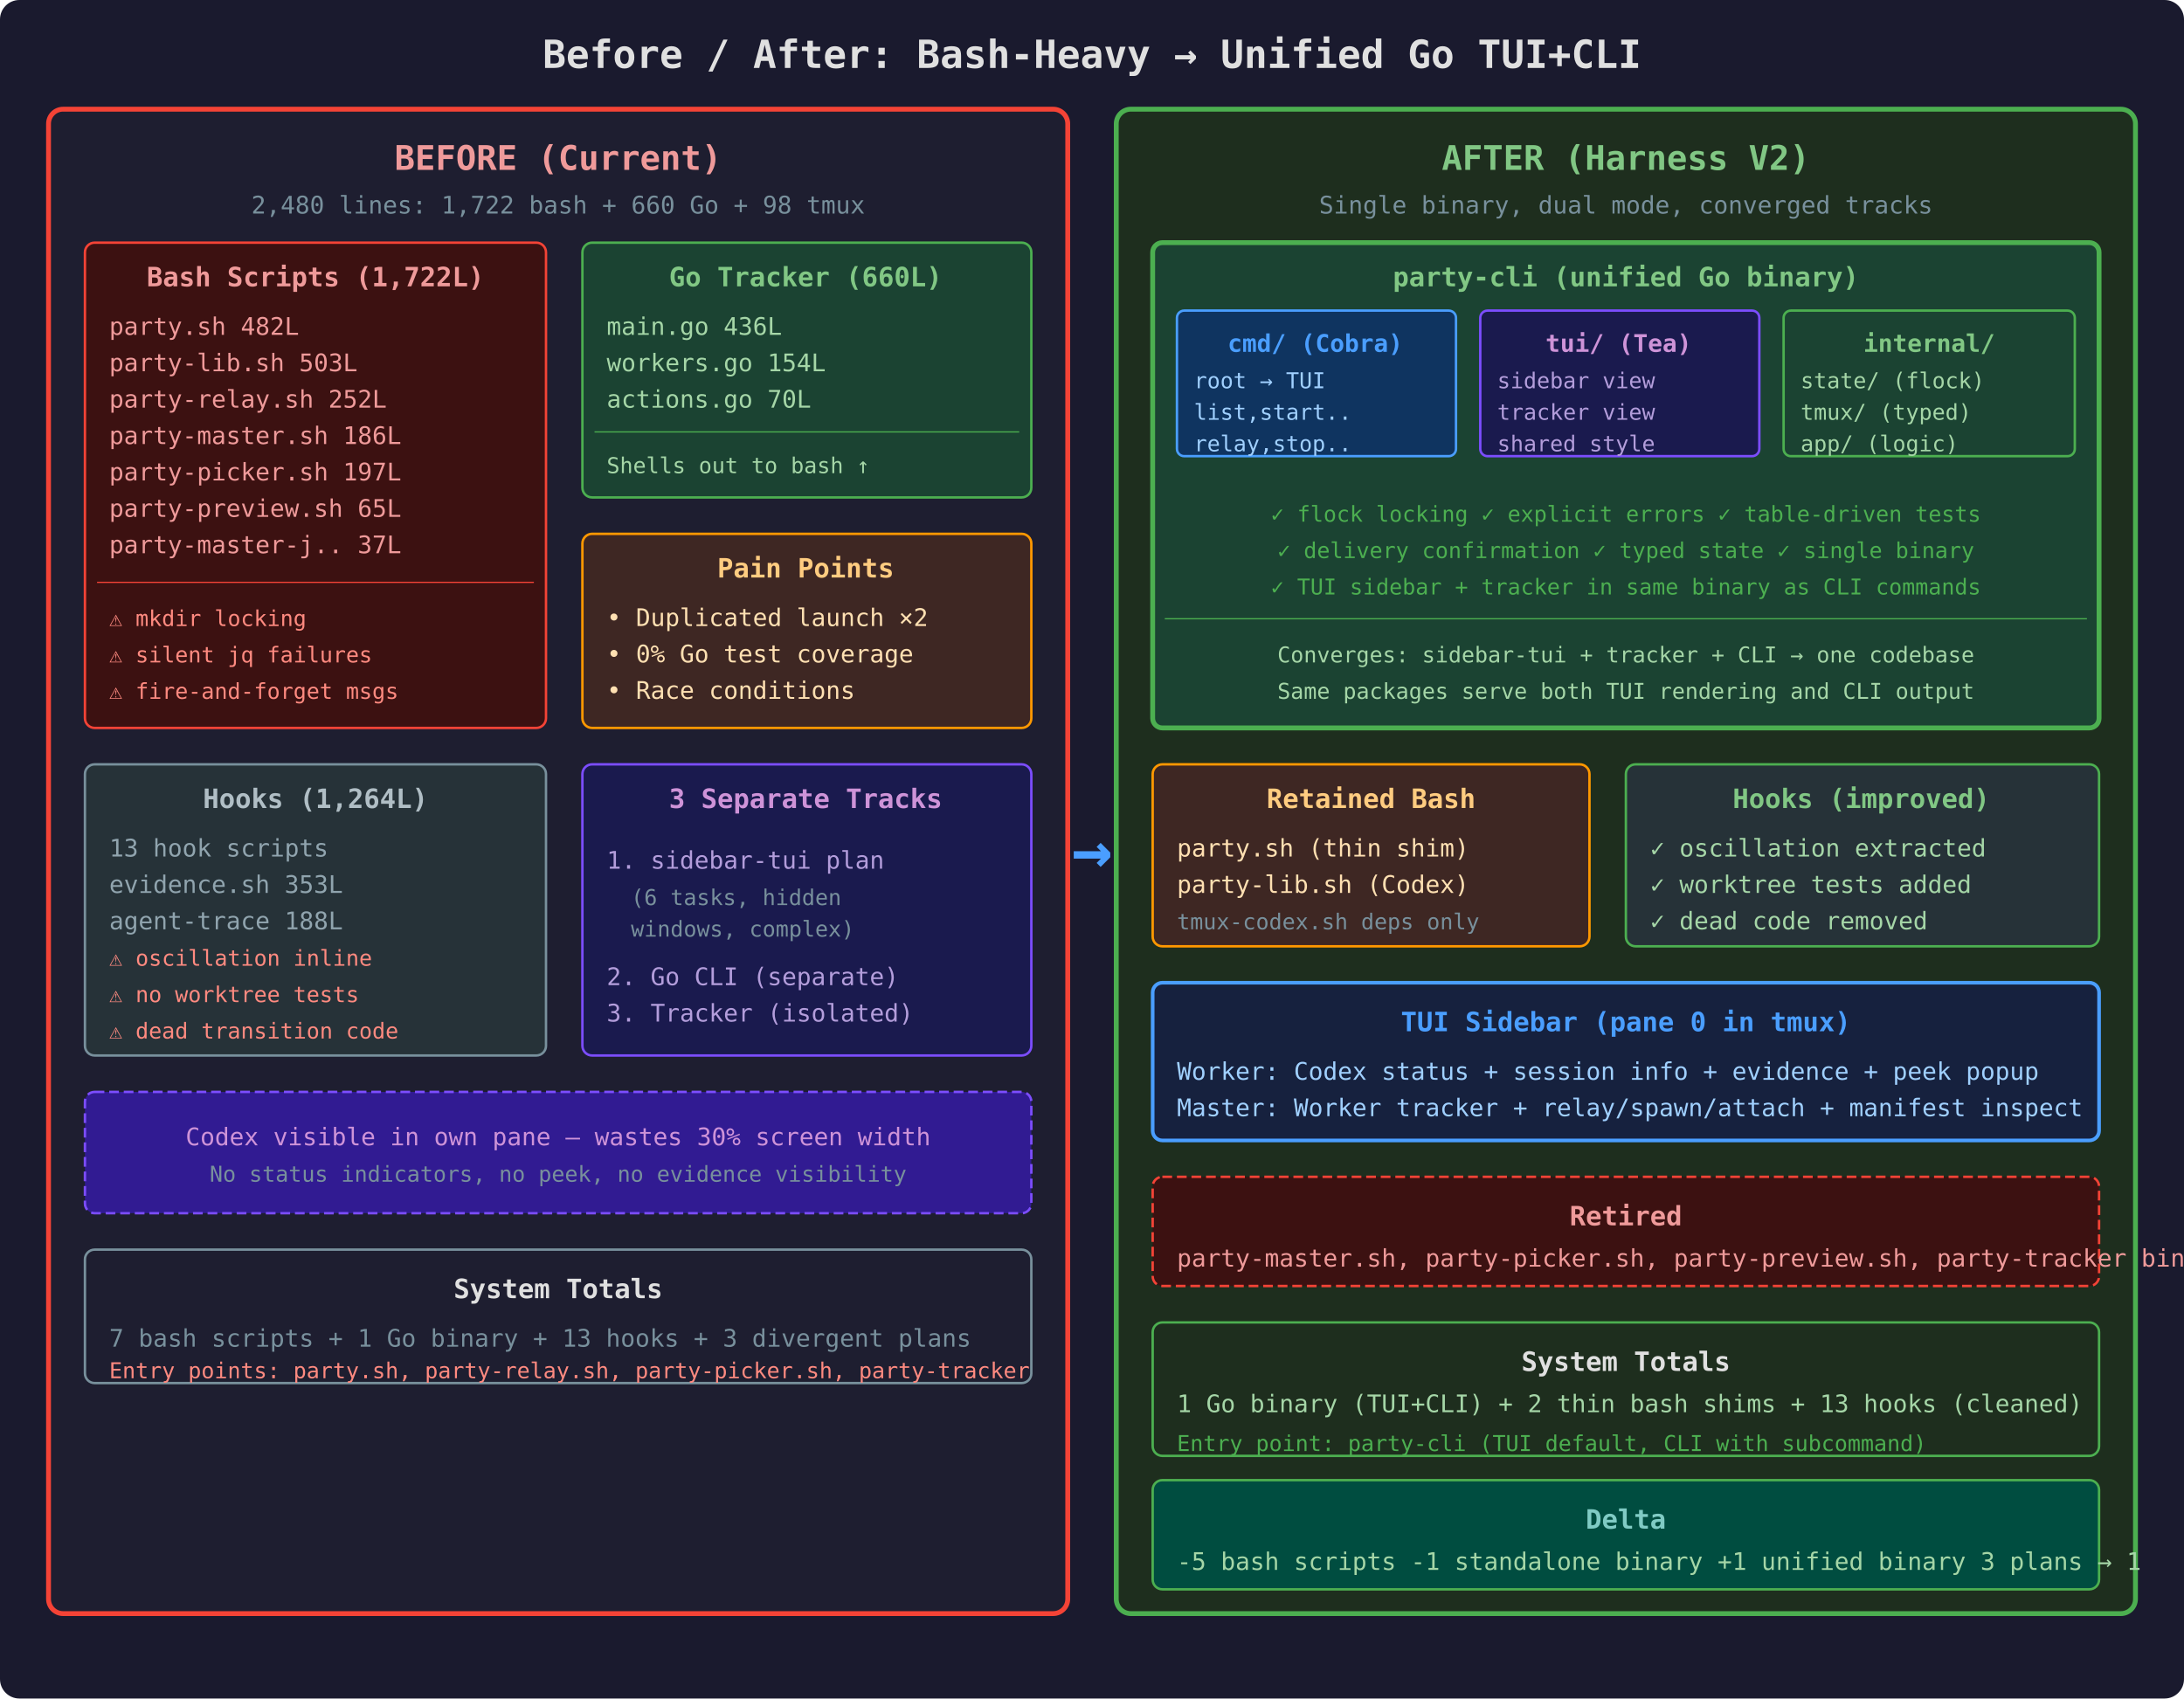
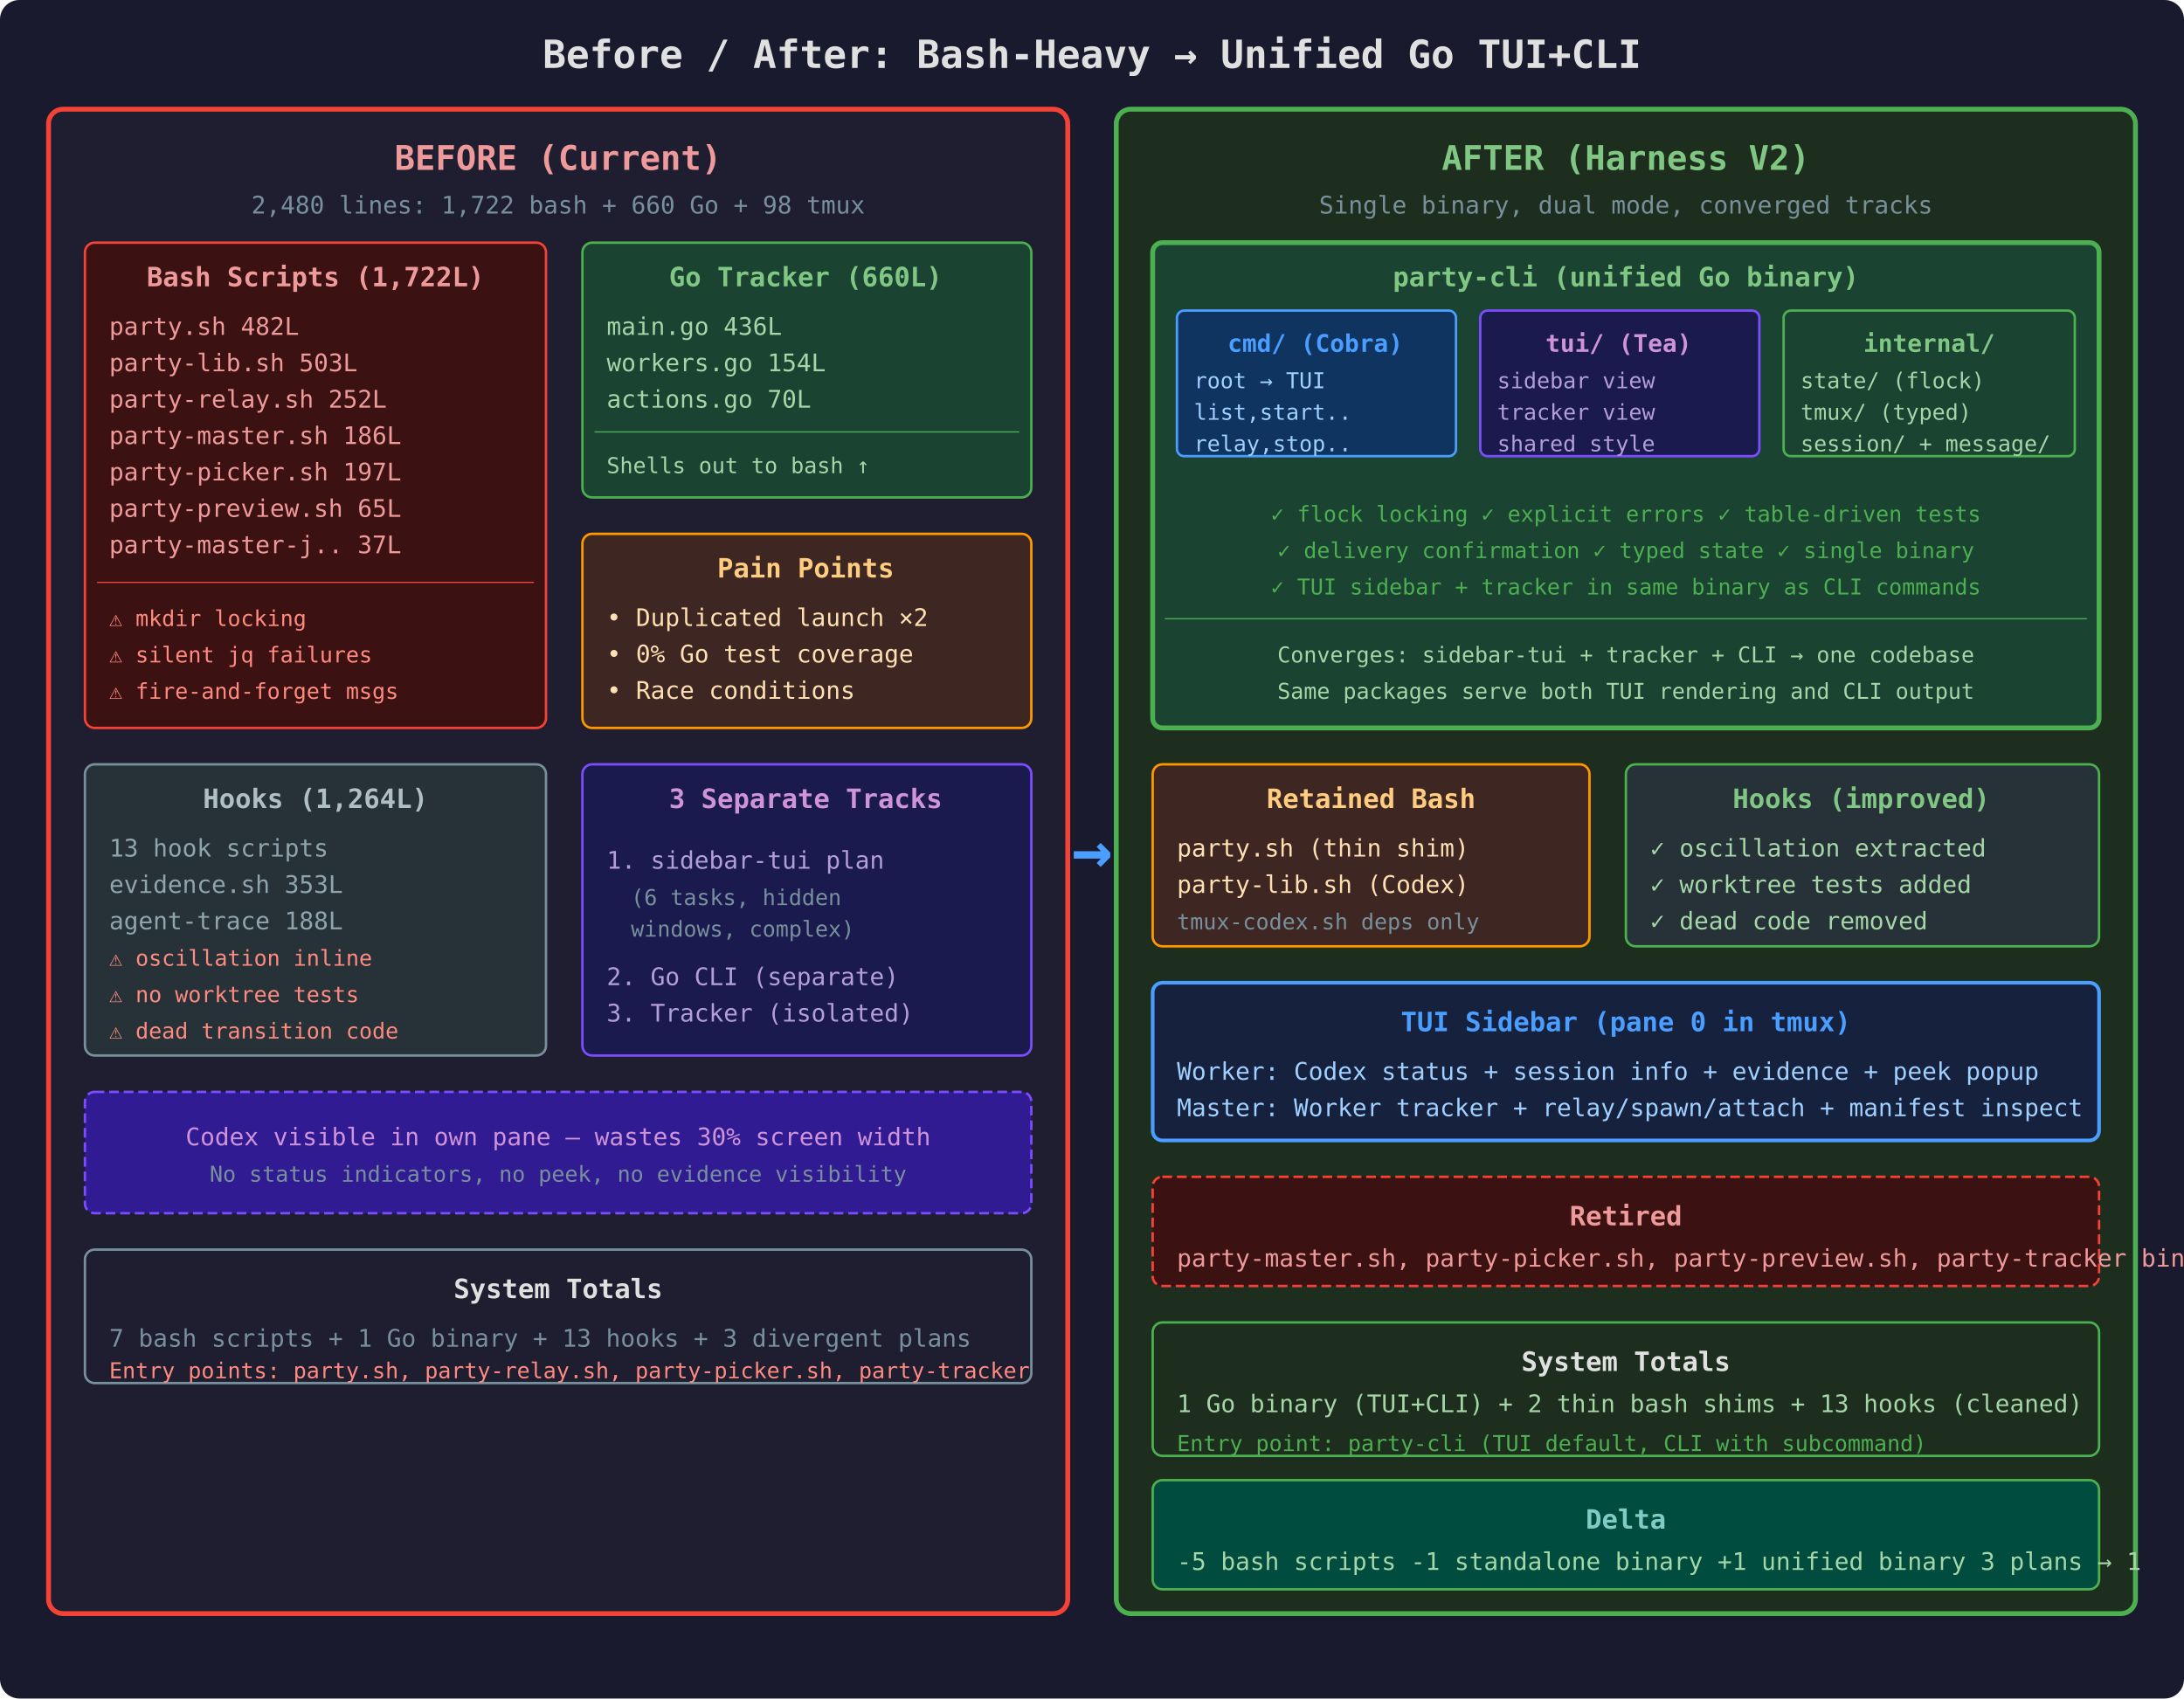
<svg xmlns="http://www.w3.org/2000/svg" viewBox="0 0 900 700" font-family="JetBrains Mono, monospace" font-size="11">
  <rect width="900" height="700" fill="#1a1a2e" rx="8" />
  <text x="450" y="28" fill="#e0e0e0" font-size="16" font-weight="bold" text-anchor="middle">Before / After: Bash-Heavy → Unified Go TUI+CLI</text>
  <rect x="20" y="45" width="420" height="620" fill="#1e1e30" stroke="#f44336" stroke-width="2" rx="6" />
  <text x="230" y="70" fill="#ef9a9a" font-size="14" font-weight="bold" text-anchor="middle">BEFORE (Current)</text>
  <text x="230" y="88" fill="#78909c" font-size="10" text-anchor="middle">2,480 lines: 1,722 bash + 660 Go + 98 tmux</text>
  <rect x="35" y="100" width="190" height="200" fill="#3c1111" stroke="#f44336" stroke-width="1" rx="4" />
  <text x="130" y="118" fill="#ef9a9a" font-weight="bold" text-anchor="middle">Bash Scripts (1,722L)</text>
  <text x="45" y="138" fill="#ef9a9a" font-size="10">party.sh        482L</text>
  <text x="45" y="153" fill="#ef9a9a" font-size="10">party-lib.sh    503L</text>
  <text x="45" y="168" fill="#ef9a9a" font-size="10">party-relay.sh  252L</text>
  <text x="45" y="183" fill="#ef9a9a" font-size="10">party-master.sh 186L</text>
  <text x="45" y="198" fill="#ef9a9a" font-size="10">party-picker.sh 197L</text>
  <text x="45" y="213" fill="#ef9a9a" font-size="10">party-preview.sh 65L</text>
  <text x="45" y="228" fill="#ef9a9a" font-size="10">party-master-j.. 37L</text>
  <line x1="40" y1="240" x2="220" y2="240" stroke="#f44336" stroke-width="0.5" />
  <text x="45" y="258" fill="#ff8a80" font-size="9">⚠ mkdir locking</text>
  <text x="45" y="273" fill="#ff8a80" font-size="9">⚠ silent jq failures</text>
  <text x="45" y="288" fill="#ff8a80" font-size="9">⚠ fire-and-forget msgs</text>
  <rect x="240" y="100" width="185" height="105" fill="#1b4332" stroke="#4caf50" stroke-width="1" rx="4" />
  <text x="332" y="118" fill="#81c784" font-weight="bold" text-anchor="middle">Go Tracker (660L)</text>
  <text x="250" y="138" fill="#a5d6a7" font-size="10">main.go     436L</text>
  <text x="250" y="153" fill="#a5d6a7" font-size="10">workers.go  154L</text>
  <text x="250" y="168" fill="#a5d6a7" font-size="10">actions.go   70L</text>
  <line x1="245" y1="178" x2="420" y2="178" stroke="#4caf50" stroke-width="0.5" />
  <text x="250" y="195" fill="#a5d6a7" font-size="9">Shells out to bash ↑</text>
  <rect x="240" y="220" width="185" height="80" fill="#3e2723" stroke="#ff9800" stroke-width="1" rx="4" />
  <text x="332" y="238" fill="#ffcc80" font-weight="bold" text-anchor="middle">Pain Points</text>
  <text x="250" y="258" fill="#ffe0b2" font-size="10">• Duplicated launch ×2</text>
  <text x="250" y="273" fill="#ffe0b2" font-size="10">• 0% Go test coverage</text>
  <text x="250" y="288" fill="#ffe0b2" font-size="10">• Race conditions</text>
  <rect x="35" y="315" width="190" height="120" fill="#263238" stroke="#78909c" stroke-width="1" rx="4" />
  <text x="130" y="333" fill="#b0bec5" font-weight="bold" text-anchor="middle">Hooks (1,264L)</text>
  <text x="45" y="353" fill="#90a4ae" font-size="10">13 hook scripts</text>
  <text x="45" y="368" fill="#90a4ae" font-size="10">evidence.sh    353L</text>
  <text x="45" y="383" fill="#90a4ae" font-size="10">agent-trace    188L</text>
  <text x="45" y="398" fill="#ff8a80" font-size="9">⚠ oscillation inline</text>
  <text x="45" y="413" fill="#ff8a80" font-size="9">⚠ no worktree tests</text>
  <text x="45" y="428" fill="#ff8a80" font-size="9">⚠ dead transition code</text>
  <rect x="240" y="315" width="185" height="120" fill="#1a1a4e" stroke="#7c4dff" stroke-width="1" rx="4" />
  <text x="332" y="333" fill="#ce93d8" font-weight="bold" text-anchor="middle">3 Separate Tracks</text>
  <text x="250" y="358" fill="#b39ddb" font-size="10">1. sidebar-tui plan</text>
  <text x="260" y="373" fill="#78909c" font-size="9">(6 tasks, hidden</text>
  <text x="260" y="386" fill="#78909c" font-size="9"> windows, complex)</text>
  <text x="250" y="406" fill="#b39ddb" font-size="10">2. Go CLI (separate)</text>
  <text x="250" y="421" fill="#b39ddb" font-size="10">3. Tracker (isolated)</text>
  <rect x="35" y="450" width="390" height="50" fill="#311b92" stroke="#7c4dff" stroke-width="1" rx="4" stroke-dasharray="4,2" />
  <text x="230" y="472" fill="#ce93d8" text-anchor="middle" font-size="10">Codex visible in own pane — wastes 30% screen width</text>
  <text x="230" y="487" fill="#78909c" text-anchor="middle" font-size="9">No status indicators, no peek, no evidence visibility</text>
  <rect x="35" y="515" width="390" height="55" fill="#1e1e30" stroke="#78909c" stroke-width="1" rx="4" />
  <text x="230" y="535" fill="#e0e0e0" font-weight="bold" text-anchor="middle">System Totals</text>
  <text x="45" y="555" fill="#78909c" font-size="10">7 bash scripts + 1 Go binary + 13 hooks + 3 divergent plans</text>
  <text x="45" y="568" fill="#ff8a80" font-size="9">Entry points: party.sh, party-relay.sh, party-picker.sh, party-tracker</text>
  <text x="450" y="360" fill="#4a9eff" font-size="28" font-weight="bold" text-anchor="middle">→</text>
  <rect x="460" y="45" width="420" height="620" fill="#1e2e1e" stroke="#4caf50" stroke-width="2" rx="6" />
  <text x="670" y="70" fill="#81c784" font-size="14" font-weight="bold" text-anchor="middle">AFTER (Harness V2)</text>
  <text x="670" y="88" fill="#78909c" font-size="10" text-anchor="middle">Single binary, dual mode, converged tracks</text>
  <rect x="475" y="100" width="390" height="200" fill="#1b4332" stroke="#4caf50" stroke-width="2" rx="4" />
  <text x="670" y="118" fill="#81c784" font-weight="bold" text-anchor="middle">party-cli (unified Go binary)</text>
  <rect x="485" y="128" width="115" height="60" fill="#0f3460" stroke="#4a9eff" stroke-width="1" rx="3" />
  <text x="542" y="145" fill="#4a9eff" font-weight="bold" text-anchor="middle" font-size="10">cmd/ (Cobra)</text>
  <text x="492" y="160" fill="#a0d0ff" font-size="9">root → TUI</text>
  <text x="492" y="173" fill="#a0d0ff" font-size="9">list,start..</text>
  <text x="492" y="186" fill="#a0d0ff" font-size="9">relay,stop..</text>
  <rect x="610" y="128" width="115" height="60" fill="#1a1a4e" stroke="#7c4dff" stroke-width="1" rx="3" />
  <text x="667" y="145" fill="#ce93d8" font-weight="bold" text-anchor="middle" font-size="10">tui/ (Tea)</text>
  <text x="617" y="160" fill="#b39ddb" font-size="9">sidebar view</text>
  <text x="617" y="173" fill="#b39ddb" font-size="9">tracker view</text>
  <text x="617" y="186" fill="#b39ddb" font-size="9">shared style</text>
  <rect x="735" y="128" width="120" height="60" fill="#1b4332" stroke="#4caf50" stroke-width="1" rx="3" />
  <text x="795" y="145" fill="#81c784" font-weight="bold" text-anchor="middle" font-size="10">internal/</text>
  <text x="742" y="160" fill="#a5d6a7" font-size="9">state/ (flock)</text>
  <text x="742" y="173" fill="#a5d6a7" font-size="9">tmux/ (typed)</text>
-   <text x="742" y="186" fill="#a5d6a7" font-size="9">app/ (logic)</text>
+   <text x="742" y="186" fill="#a5d6a7" font-size="9">session/ + message/</text>
  <text x="670" y="215" fill="#4caf50" text-anchor="middle" font-size="9">✓ flock locking  ✓ explicit errors  ✓ table-driven tests</text>
  <text x="670" y="230" fill="#4caf50" text-anchor="middle" font-size="9">✓ delivery confirmation  ✓ typed state  ✓ single binary</text>
  <text x="670" y="245" fill="#4caf50" text-anchor="middle" font-size="9">✓ TUI sidebar + tracker in same binary as CLI commands</text>
  <line x1="480" y1="255" x2="860" y2="255" stroke="#4caf50" stroke-width="0.5" />
  <text x="670" y="273" fill="#a5d6a7" text-anchor="middle" font-size="9">Converges: sidebar-tui + tracker + CLI → one codebase</text>
  <text x="670" y="288" fill="#a5d6a7" text-anchor="middle" font-size="9">Same packages serve both TUI rendering and CLI output</text>
  <rect x="475" y="315" width="180" height="75" fill="#3e2723" stroke="#ff9800" stroke-width="1" rx="4" />
  <text x="565" y="333" fill="#ffcc80" font-weight="bold" text-anchor="middle">Retained Bash</text>
  <text x="485" y="353" fill="#ffe0b2" font-size="10">party.sh (thin shim)</text>
  <text x="485" y="368" fill="#ffe0b2" font-size="10">party-lib.sh (Codex)</text>
  <text x="485" y="383" fill="#78909c" font-size="9">tmux-codex.sh deps only</text>
  <rect x="670" y="315" width="195" height="75" fill="#263238" stroke="#4caf50" stroke-width="1" rx="4" />
  <text x="767" y="333" fill="#81c784" font-weight="bold" text-anchor="middle">Hooks (improved)</text>
  <text x="680" y="353" fill="#a5d6a7" font-size="10">✓ oscillation extracted</text>
  <text x="680" y="368" fill="#a5d6a7" font-size="10">✓ worktree tests added</text>
  <text x="680" y="383" fill="#a5d6a7" font-size="10">✓ dead code removed</text>
  <rect x="475" y="405" width="390" height="65" fill="#16213e" stroke="#4a9eff" stroke-width="1.5" rx="4" />
  <text x="670" y="425" fill="#4a9eff" font-weight="bold" text-anchor="middle">TUI Sidebar (pane 0 in tmux)</text>
  <text x="485" y="445" fill="#a0d0ff" font-size="10">Worker: Codex status + session info + evidence + peek popup</text>
  <text x="485" y="460" fill="#a0d0ff" font-size="10">Master: Worker tracker + relay/spawn/attach + manifest inspect</text>
  <rect x="475" y="485" width="390" height="45" fill="#3c1111" stroke="#f44336" stroke-width="1" rx="4" stroke-dasharray="4,2" />
  <text x="670" y="505" fill="#ef9a9a" font-weight="bold" text-anchor="middle">Retired</text>
  <text x="485" y="522" fill="#ef9a9a" font-size="10">party-master.sh, party-picker.sh, party-preview.sh, party-tracker binary</text>
  <rect x="475" y="545" width="390" height="55" fill="#1e2e1e" stroke="#4caf50" stroke-width="1" rx="4" />
  <text x="670" y="565" fill="#e0e0e0" font-weight="bold" text-anchor="middle">System Totals</text>
  <text x="485" y="582" fill="#a5d6a7" font-size="10">1 Go binary (TUI+CLI) + 2 thin bash shims + 13 hooks (cleaned)</text>
  <text x="485" y="598" fill="#4caf50" font-size="9">Entry point: party-cli (TUI default, CLI with subcommand)</text>
  <rect x="475" y="610" width="390" height="45" fill="#004d40" stroke="#4caf50" stroke-width="1" rx="4" />
  <text x="670" y="630" fill="#80cbc4" font-weight="bold" text-anchor="middle">Delta</text>
  <text x="485" y="647" fill="#a5d6a7" font-size="10">-5 bash scripts  -1 standalone binary  +1 unified binary  3 plans → 1</text>
</svg>
